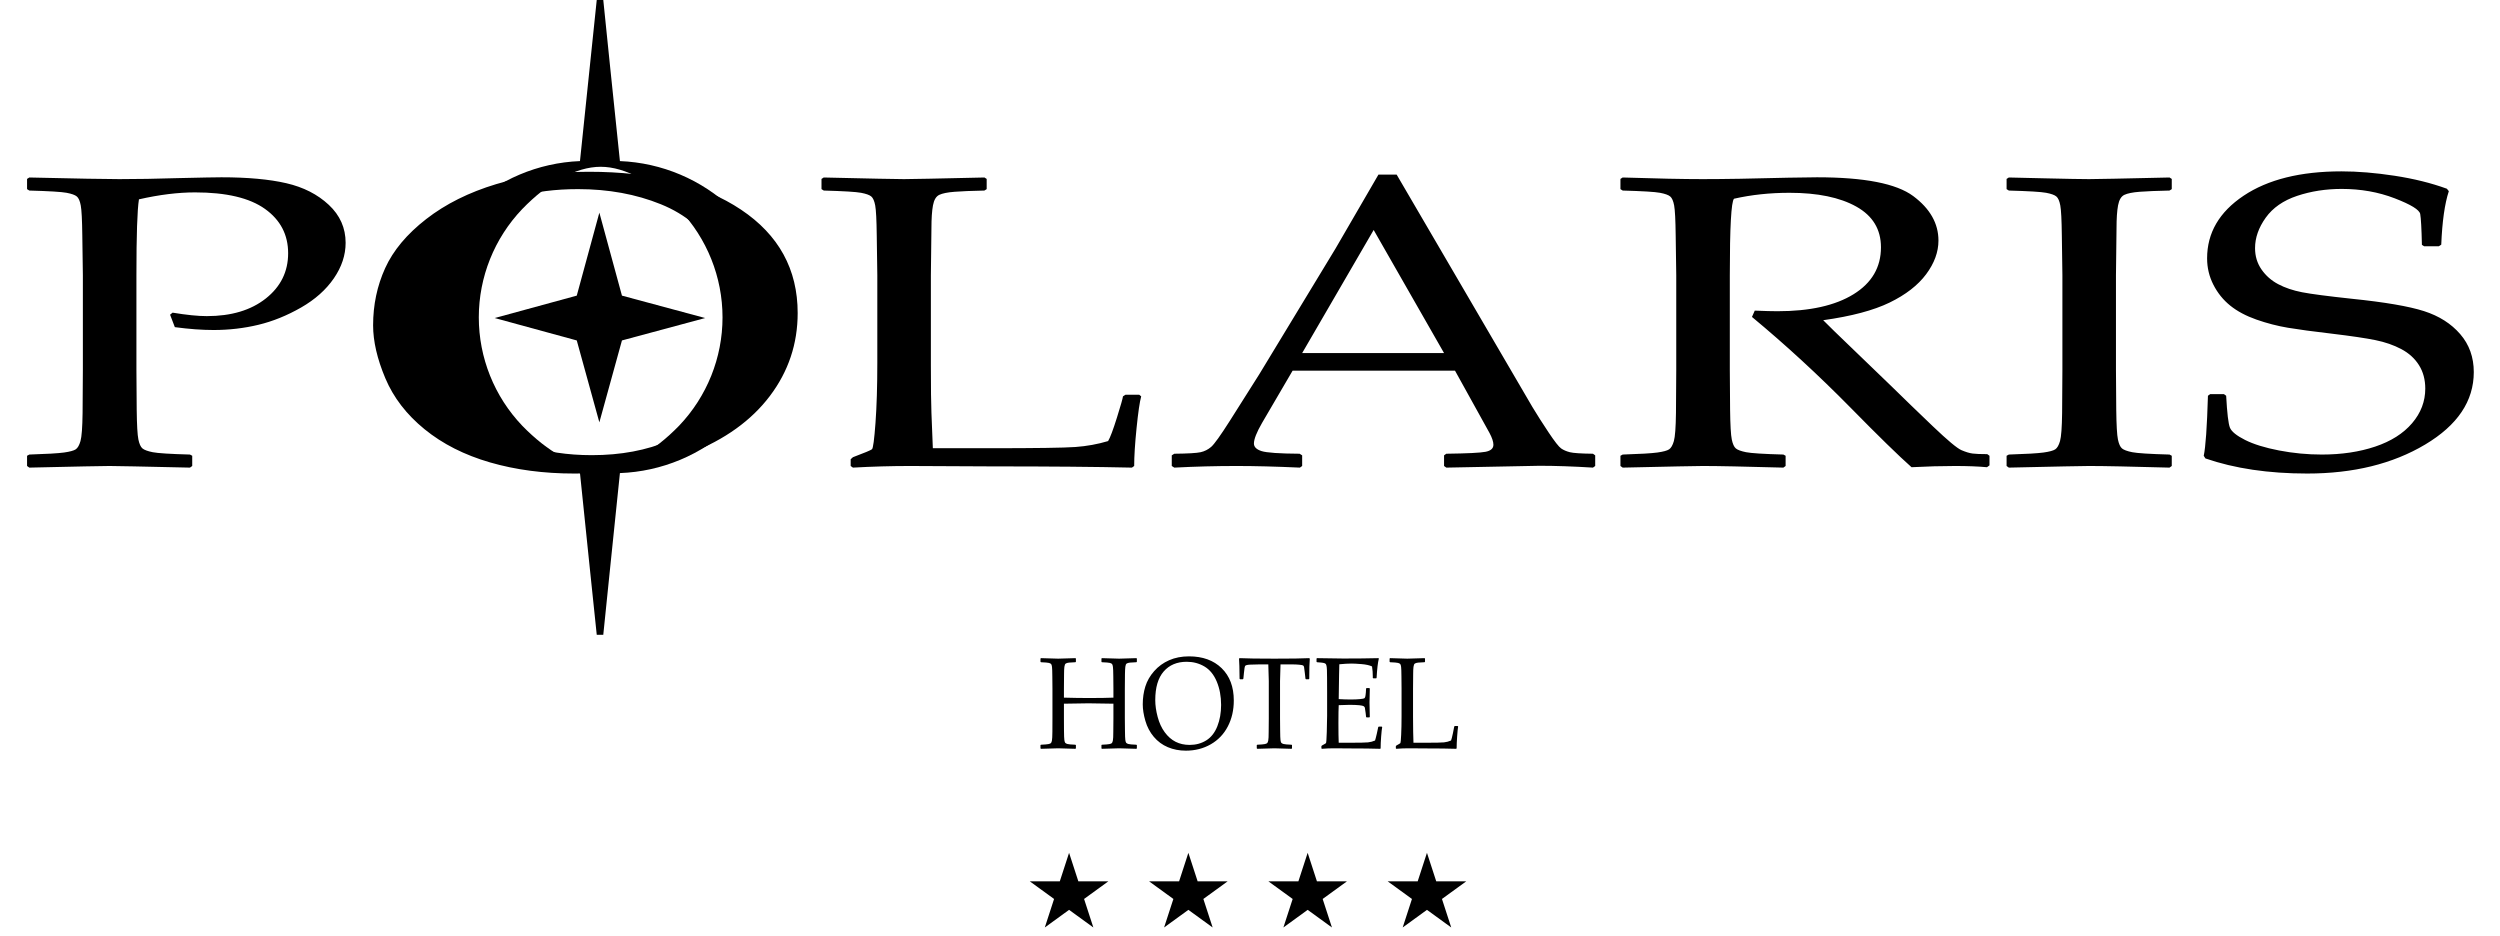
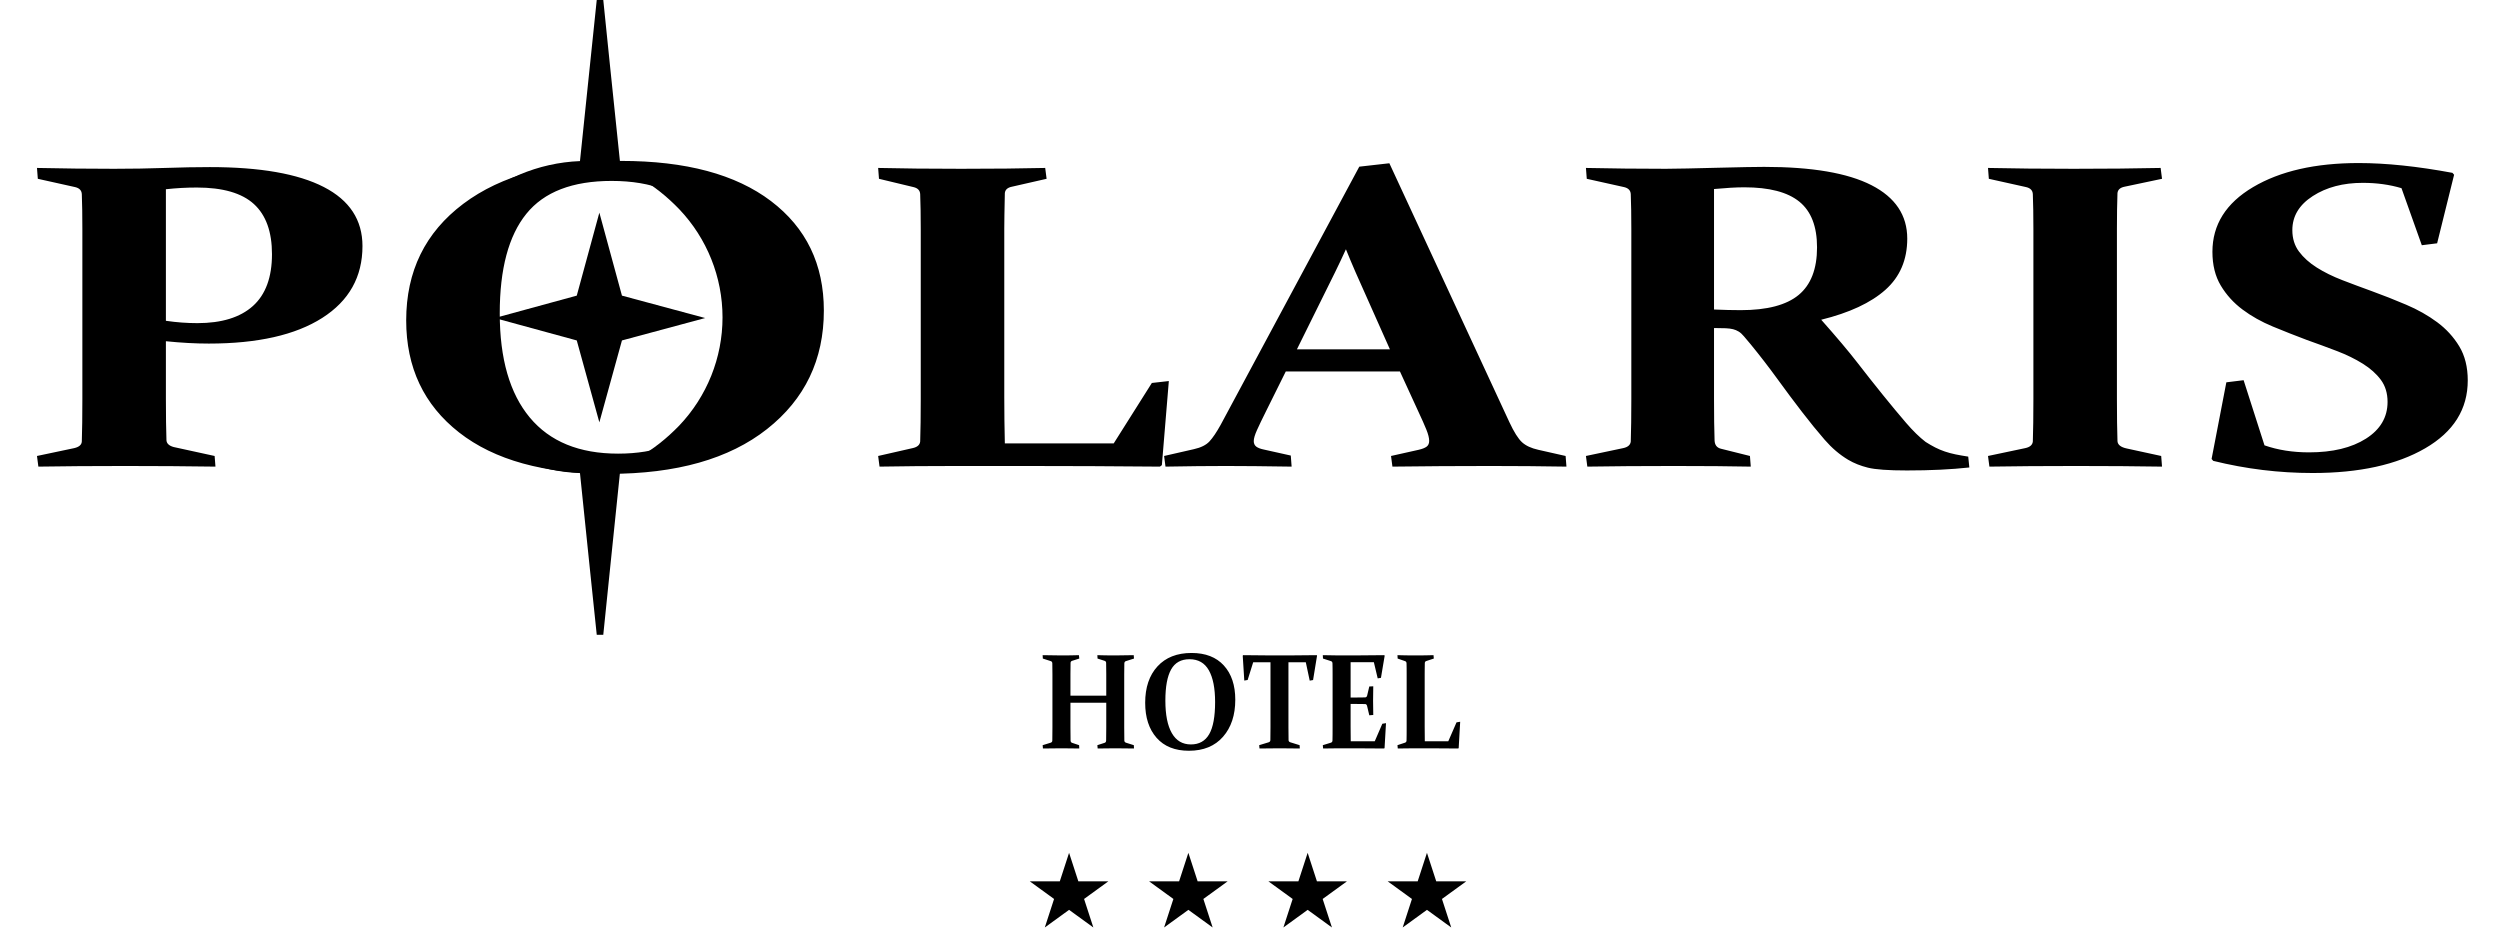
<svg xmlns="http://www.w3.org/2000/svg" width="294" height="110" viewBox="0 0 294 110">
  <g fill="#000">
-     <path d="M3.446 20.873Q11.756 21.065 14.032 21.065Q17.132 21.065 20.99 20.945Q25.079 20.849 26.036 20.849Q30.653 20.849 33.67 21.545Q36.688 22.241 38.666 24.09Q40.645 25.939 40.645 28.556Q40.645 30.717 39.26 32.734Q37.875 34.751 35.402 36.168Q32.928 37.584 30.389 38.196Q27.85 38.809 25.112 38.809Q23.068 38.809 20.561 38.473L20.001 37.008L20.298 36.768Q22.771 37.176 24.321 37.176Q28.641 37.176 31.263 35.099Q33.885 33.022 33.885 29.781Q33.885 26.515 31.164 24.57Q28.443 22.625 22.936 22.625Q19.935 22.625 16.34 23.442Q16.043 25.291 16.043 32.374V43.491L16.076 48.173Q16.109 50.886 16.274 51.679Q16.439 52.471 16.752 52.735Q17.066 52.999 17.956 53.179Q18.847 53.359 22.342 53.455L22.606 53.599V54.8L22.342 54.992Q13.933 54.8 12.877 54.8Q11.756 54.8 3.446 54.992L3.182 54.8V53.599L3.446 53.455Q6.513 53.359 7.535 53.215Q8.557 53.071 8.904 52.843Q9.25 52.615 9.464 51.871Q9.679 51.126 9.712 48.557L9.745 43.491V32.374L9.679 27.692Q9.646 24.954 9.497 24.162Q9.349 23.37 9.036 23.106Q8.722 22.841 7.832 22.673Q6.941 22.505 3.446 22.409L3.182 22.241V21.041Z M43.877 38.256Q43.877 34.655 45.295 31.533Q46.713 28.412 50.126 25.759Q53.54 23.106 58.354 21.653Q63.169 20.2 69.237 20.2Q80.483 20.2 87.144 24.654Q93.806 29.108 93.806 36.816Q93.806 42.242 90.541 46.564Q87.276 50.886 81.192 53.287Q75.107 55.688 67.522 55.688Q62.147 55.688 57.629 54.38Q53.111 53.071 49.929 50.478Q46.746 47.885 45.312 44.475Q43.877 41.066 43.877 38.256ZM50.737 36.672Q50.737 39.601 52.039 42.975Q53.342 46.348 55.931 48.761Q58.519 51.174 61.9 52.351Q65.28 53.527 69.6 53.527Q74.712 53.527 78.702 51.823Q82.692 50.118 84.77 46.528Q86.848 42.939 86.848 38.473Q86.848 33.622 84.473 29.709Q82.099 25.795 77.713 24.018Q73.327 22.241 67.984 22.241Q59.97 22.241 55.353 25.891Q50.737 29.541 50.737 36.672ZM68.347 19.096ZM68.512 56.241Z M96.609 21.041 96.873 20.873Q105.052 21.065 106.305 21.065Q107.426 21.065 115.77 20.873L116.033 21.041V22.241L115.77 22.409Q113.494 22.457 112.257 22.553Q111.021 22.649 110.46 22.914Q109.899 23.178 109.718 24.15Q109.537 25.123 109.537 26.851L109.471 32.374V42.987Q109.471 46.972 109.537 48.557L109.702 52.711H116.429Q124.476 52.711 126.471 52.567Q128.466 52.423 130.313 51.871Q130.676 51.27 131.352 49.109Q132.028 46.948 132.061 46.612L132.358 46.42H133.974L134.204 46.612Q133.941 47.573 133.66 50.334Q133.38 53.095 133.38 54.8L133.116 54.992Q126.85 54.848 116.66 54.848L107.03 54.8Q103.733 54.8 100.303 54.992L100.039 54.8V54.008L100.303 53.768Q102.347 52.999 102.545 52.831Q102.743 52.663 102.958 49.734Q103.172 46.804 103.172 42.674V32.374L103.106 27.692Q103.073 24.954 102.925 24.162Q102.776 23.37 102.463 23.106Q102.15 22.841 101.259 22.673Q100.369 22.505 96.873 22.409L96.609 22.241Z M138.096 54.992 137.799 54.8V53.551L138.096 53.359Q140.503 53.335 141.196 53.179Q141.888 53.023 142.433 52.555Q142.977 52.087 144.626 49.494L148.088 44.019L157.058 29.228Q159.598 24.882 162.104 20.536H164.248L178.329 44.643L180.209 47.861Q181.034 49.229 182.105 50.838Q183.177 52.447 183.589 52.735Q184.002 53.023 184.612 53.179Q185.222 53.335 187.332 53.359L187.596 53.551V54.8L187.332 54.992Q183.837 54.776 181.034 54.776Q175.559 54.896 170.085 54.992L169.821 54.8V53.551L170.085 53.359Q173.778 53.311 174.702 53.131Q175.625 52.951 175.625 52.303Q175.625 51.775 175.163 50.91L171.107 43.587H152.013L148.418 49.734Q147.462 51.39 147.462 52.159Q147.462 52.759 148.352 53.047Q149.243 53.335 152.837 53.359L153.134 53.551V54.8L152.87 54.992Q148.616 54.8 145.417 54.8Q141.789 54.8 138.096 54.992ZM153.134 41.522H169.821L161.543 27.043ZM163.126 19.096ZM162.368 56.241Z M190.564 21.041 190.828 20.873Q196.863 21.065 200.227 21.065Q203.953 21.065 210.285 20.897Q212.627 20.849 213.682 20.849Q222.025 20.849 224.994 23.058Q227.962 25.267 227.962 28.292Q227.962 30.309 226.511 32.254Q225.059 34.199 222.223 35.579Q219.387 36.96 214.408 37.656Q215.331 38.593 217.738 40.898L222.421 45.412Q224.697 47.645 227.302 50.13Q229.907 52.615 230.666 52.939Q231.424 53.263 231.968 53.335Q232.513 53.407 233.7 53.407L233.964 53.599V54.728L233.667 54.944Q232.084 54.8 229.907 54.8Q227.566 54.8 224.796 54.944Q222.52 52.927 217.639 47.957Q211.967 42.194 206.031 37.272L206.361 36.528Q208.076 36.6 209.032 36.6Q214.737 36.6 217.969 34.607Q221.201 32.614 221.201 29.084Q221.201 25.915 218.299 24.294Q215.397 22.673 210.45 22.673Q206.987 22.673 203.92 23.37Q203.426 23.898 203.426 32.374V43.491L203.459 48.173Q203.492 50.886 203.657 51.679Q203.822 52.471 204.135 52.735Q204.448 52.999 205.339 53.179Q206.229 53.359 209.725 53.455L209.988 53.599V54.8L209.725 54.992Q209.56 54.992 203.92 54.848Q201.579 54.8 200.26 54.8Q199.238 54.8 190.828 54.992L190.564 54.8V53.599L190.828 53.455Q193.895 53.359 194.917 53.215Q195.94 53.071 196.286 52.843Q196.632 52.615 196.847 51.871Q197.061 51.126 197.094 48.557L197.127 43.491V32.374L197.061 27.692Q197.028 24.954 196.88 24.162Q196.731 23.37 196.418 23.106Q196.105 22.841 195.214 22.673Q194.324 22.505 190.828 22.409L190.564 22.241Z M236.239 20.873 240.361 20.969Q244.418 21.065 245.671 21.065Q246.792 21.065 255.136 20.873L255.399 21.041V22.241L255.136 22.409Q252.86 22.457 251.623 22.553Q250.387 22.649 249.826 22.914Q249.266 23.178 249.084 24.15Q248.903 25.123 248.903 26.851L248.837 32.374V43.491L248.87 48.173Q248.903 50.886 249.068 51.679Q249.233 52.471 249.546 52.735Q249.859 52.999 250.75 53.179Q251.64 53.359 255.136 53.455L255.399 53.599V54.8L255.136 54.992Q254.971 54.992 249.331 54.848Q246.99 54.8 245.671 54.8Q244.649 54.8 236.239 54.992L235.975 54.8V53.599L236.239 53.455Q239.306 53.359 240.328 53.215Q241.351 53.071 241.697 52.843Q242.043 52.615 242.258 51.871Q242.472 51.126 242.505 48.557L242.538 43.491V32.374L242.472 27.692Q242.439 24.954 242.291 24.162Q242.142 23.37 241.829 23.106Q241.516 22.841 240.625 22.673Q239.735 22.505 236.239 22.409L235.975 22.241V21.041ZM246.133 19.096ZM245.671 56.241Z M259.654 46.54 259.917 46.348H261.533L261.797 46.54Q261.962 49.614 262.242 50.298Q262.523 50.982 264.023 51.739Q265.524 52.495 268.014 52.975Q270.504 53.455 273.043 53.455Q276.539 53.455 279.325 52.519Q282.112 51.583 283.662 49.77Q285.212 47.957 285.212 45.7Q285.212 44.115 284.47 42.939Q283.728 41.762 282.392 41.054Q281.057 40.345 279.342 39.997Q277.627 39.649 274.23 39.241Q270.932 38.857 269.069 38.545Q267.206 38.232 265.359 37.584Q263.512 36.936 262.275 35.939Q261.039 34.943 260.297 33.49Q259.555 32.038 259.555 30.381Q259.555 25.891 263.842 23.022Q268.129 20.152 275.351 20.152Q278.22 20.152 281.601 20.668Q284.981 21.185 287.751 22.193L287.982 22.481Q287.256 24.69 287.092 28.772L286.795 28.964H285.08L284.816 28.796Q284.75 25.915 284.618 25.171Q284.486 24.426 281.617 23.322Q278.748 22.217 275.384 22.217Q272.581 22.217 270.141 23.034Q267.7 23.85 266.447 25.603Q265.194 27.356 265.194 29.18Q265.194 30.597 265.953 31.689Q266.711 32.782 267.915 33.418Q269.118 34.055 270.718 34.367Q272.317 34.679 276.572 35.135Q282.409 35.735 285.063 36.588Q287.718 37.44 289.318 39.289Q290.917 41.138 290.917 43.755Q290.917 48.869 285.195 52.279Q279.474 55.688 271.328 55.688Q264.501 55.688 259.357 53.912L259.159 53.599Q259.489 52.087 259.654 46.54Z" />
-     <path d="M122.417 77.398Q124.22 77.458 124.44 77.458Q124.673 77.458 126.469 77.398L126.526 77.45V77.825L126.469 77.878Q125.981 77.893 125.716 77.923Q125.451 77.953 125.331 78.035Q125.21 78.118 125.171 78.422Q125.133 78.726 125.133 79.266L125.118 80.992V82.042Q126.667 82.087 128.053 82.087Q129.948 82.087 130.938 82.042V80.992L130.924 79.529Q130.917 78.673 130.881 78.426Q130.846 78.178 130.782 78.095Q130.719 78.013 130.528 77.96Q130.337 77.908 129.58 77.878L129.531 77.825V77.45L129.58 77.398Q131.39 77.458 131.61 77.458Q131.85 77.458 133.639 77.398L133.696 77.45V77.825L133.639 77.878Q133.144 77.893 132.879 77.923Q132.614 77.953 132.494 78.035Q132.373 78.118 132.338 78.422Q132.303 78.726 132.296 79.266L132.281 80.992V84.466L132.296 85.929Q132.303 86.777 132.338 87.025Q132.373 87.272 132.441 87.355Q132.508 87.437 132.695 87.494Q132.882 87.55 133.639 87.58L133.696 87.625V88.0L133.639 88.06Q131.829 88.0 131.61 88.0Q131.383 88.0 129.58 88.06L129.531 88.0V87.625L129.58 87.58Q130.245 87.55 130.464 87.505Q130.683 87.46 130.754 87.388Q130.825 87.317 130.874 87.085Q130.924 86.852 130.924 86.049L130.938 84.466V82.755Q128.845 82.71 128.003 82.71Q127.141 82.71 125.118 82.755V84.466L125.125 85.929Q125.133 86.777 125.168 87.025Q125.203 87.272 125.27 87.355Q125.338 87.437 125.528 87.494Q125.719 87.55 126.469 87.58L126.526 87.625V88.0L126.469 88.06Q124.666 88.0 124.44 88.0Q124.22 88.0 122.417 88.06L122.361 88.0V87.625L122.417 87.58Q123.075 87.55 123.294 87.505Q123.513 87.46 123.587 87.388Q123.662 87.317 123.708 87.085Q123.754 86.852 123.761 86.049L123.768 84.466V80.992L123.754 79.529Q123.747 78.673 123.715 78.426Q123.683 78.178 123.616 78.095Q123.549 78.013 123.358 77.96Q123.167 77.908 122.417 77.878L122.361 77.825V77.45Z M134.389 82.83Q134.389 81.705 134.693 80.729Q134.997 79.754 135.729 78.925Q136.46 78.095 137.493 77.642Q138.525 77.188 139.826 77.188Q142.238 77.188 143.666 78.579Q145.094 79.971 145.094 82.38Q145.094 84.076 144.394 85.426Q143.694 86.777 142.39 87.527Q141.085 88.278 139.459 88.278Q138.306 88.278 137.337 87.869Q136.369 87.46 135.686 86.649Q135.004 85.839 134.696 84.774Q134.389 83.708 134.389 82.83ZM135.859 82.335Q135.859 83.25 136.139 84.305Q136.418 85.359 136.973 86.113Q137.528 86.867 138.253 87.235Q138.978 87.602 139.904 87.602Q141 87.602 141.856 87.07Q142.711 86.537 143.157 85.415Q143.602 84.293 143.602 82.898Q143.602 81.382 143.093 80.159Q142.584 78.936 141.644 78.381Q140.703 77.825 139.558 77.825Q137.839 77.825 136.849 78.966Q135.859 80.106 135.859 82.335ZM139.635 76.842ZM139.671 88.45Z M153.969 77.398 154.032 77.465Q153.969 78.141 153.969 79.821L153.912 79.881H153.58L153.523 79.814L153.445 79.123Q153.389 78.568 153.357 78.444Q153.325 78.321 153.254 78.264Q153.184 78.208 152.795 78.171Q152.406 78.133 151.925 78.133H150.589Q150.532 79.829 150.532 80.091V84.466L150.546 85.929Q150.553 86.777 150.585 87.028Q150.617 87.28 150.684 87.358Q150.751 87.437 150.942 87.494Q151.133 87.55 151.89 87.58L151.939 87.625V88.0L151.89 88.06Q150.079 88.0 149.867 88.0Q149.641 88.0 147.852 88.06L147.796 88.0V87.625L147.852 87.58Q148.517 87.55 148.732 87.505Q148.948 87.46 149.022 87.388Q149.097 87.317 149.146 87.085Q149.196 86.852 149.196 86.049L149.21 84.466V80.091Q149.21 79.971 149.153 78.133H148.1Q147.449 78.133 146.975 78.163Q146.501 78.193 146.427 78.317Q146.353 78.441 146.289 79.123L146.219 79.814L146.155 79.881H145.83L145.773 79.821Q145.759 78.013 145.71 77.465L145.773 77.398Q147.004 77.458 149.867 77.458Q152.788 77.458 153.969 77.398Z M154.824 77.45 154.881 77.398Q157.306 77.443 157.985 77.443Q160.304 77.443 162.115 77.398L162.15 77.45Q161.973 78.171 161.888 79.709L161.846 79.769H161.499L161.436 79.709Q161.443 79.641 161.443 79.589Q161.443 78.951 161.351 78.373Q160.905 78.163 160.117 78.099Q159.329 78.035 158.933 78.035Q158.374 78.035 157.504 78.118L157.476 79.319L157.455 80.692L157.433 82.215Q158.197 82.26 158.841 82.26Q159.491 82.26 159.93 82.215Q160.368 82.17 160.442 82.121Q160.516 82.072 160.555 81.933Q160.594 81.795 160.623 81.442L160.651 80.977L160.707 80.917H161.033L161.089 80.977Q161.075 81.795 161.054 82.62L161.089 84.308L161.033 84.368H160.707L160.651 84.308L160.601 83.858Q160.538 83.333 160.509 83.232Q160.481 83.13 160.379 83.055Q160.276 82.98 159.852 82.935Q159.428 82.89 158.685 82.89Q158.275 82.89 157.433 82.928Q157.398 83.558 157.398 85.029Q157.398 86.604 157.433 87.347H158.735Q160.453 87.347 160.884 87.302Q161.316 87.257 161.704 87.085Q161.768 86.912 161.913 86.285Q162.058 85.659 162.079 85.501L162.15 85.449H162.489L162.546 85.501Q162.482 85.824 162.422 86.627Q162.362 87.43 162.362 88.0L162.313 88.06Q160.962 88.015 158.777 88.015L156.854 88.0Q156.182 88.0 155.454 88.06L155.397 88.0V87.752L155.454 87.677Q155.871 87.452 155.931 87.396Q155.991 87.34 156.03 86.083Q156.069 84.826 156.069 84.166V81.412L156.062 79.709Q156.062 79.153 156.048 78.805Q156.033 78.456 155.998 78.306Q155.963 78.156 155.917 78.095Q155.871 78.035 155.768 77.994Q155.666 77.953 155.418 77.923L154.881 77.878L154.824 77.825ZM158.862 76.842ZM158.834 88.45Z M163.416 77.45 163.472 77.398Q165.226 77.458 165.495 77.458Q165.735 77.458 167.524 77.398L167.581 77.45V77.825L167.524 77.878Q167.036 77.893 166.771 77.923Q166.506 77.953 166.386 78.035Q166.265 78.118 166.226 78.422Q166.188 78.726 166.188 79.266L166.173 80.992V84.308Q166.173 85.554 166.188 86.049L166.223 87.347H167.665Q169.391 87.347 169.819 87.302Q170.246 87.257 170.642 87.085Q170.72 86.897 170.865 86.222Q171.01 85.546 171.017 85.441L171.081 85.381H171.427L171.477 85.441Q171.42 85.741 171.36 86.604Q171.3 87.467 171.3 88.0L171.243 88.06Q169.9 88.015 167.715 88.015L165.65 88.0Q164.943 88.0 164.208 88.06L164.151 88.0V87.752L164.208 87.677Q164.646 87.437 164.688 87.385Q164.731 87.332 164.777 86.417Q164.823 85.501 164.823 84.211V80.992L164.809 79.529Q164.802 78.673 164.77 78.426Q164.738 78.178 164.671 78.095Q164.604 78.013 164.413 77.96Q164.222 77.908 163.472 77.878L163.416 77.825Z" />
+     <path d="M19.509 37.726Q21.376 38.001 23.21 38.001Q27.499 38.001 29.742 35.986Q31.985 33.97 31.985 29.89Q31.985 25.934 29.857 23.994Q27.728 22.053 23.144 22.053Q21.343 22.053 19.509 22.254ZM19.509 46.939Q19.509 48.441 19.526 49.63Q19.542 50.819 19.575 51.771Q19.608 52.347 20.426 52.572L25.24 53.623L25.338 54.875Q20.263 54.8 14.729 54.8Q8.998 54.8 4.512 54.875L4.349 53.623L8.737 52.697Q9.588 52.497 9.621 51.921Q9.653 50.919 9.67 49.68Q9.686 48.441 9.686 46.939V26.985Q9.686 25.734 9.67 24.707Q9.653 23.681 9.621 22.83Q9.588 22.179 8.835 22.003L4.447 21.027L4.349 19.75Q8.933 19.85 13.419 19.85Q16.497 19.85 19.395 19.75Q22.293 19.65 24.683 19.65Q33.524 19.65 38.076 21.991Q42.627 24.332 42.627 28.938Q42.627 34.371 37.895 37.388Q33.164 40.405 24.552 40.405Q22.227 40.405 19.509 40.129Z M58.77 36.85Q58.77 44.861 62.306 49.104Q65.843 53.348 72.686 53.348Q79.432 53.348 82.657 49.492Q85.882 45.637 85.882 37.375Q85.882 29.614 82.477 25.446Q79.072 21.277 71.933 21.277Q65.024 21.277 61.897 25.145Q58.77 29.013 58.77 36.85ZM96.885 36.524Q96.885 45.186 90.205 50.456Q83.525 55.726 71.606 55.726Q60.211 55.726 53.989 50.857Q47.768 45.987 47.768 37.676Q47.768 29.013 54.481 23.969Q61.193 18.924 73.047 18.924Q84.442 18.924 90.663 23.643Q96.885 28.362 96.885 36.524Z M118.103 26.885V46.688Q118.103 49.442 118.169 52.146H130.972L135.458 45.036L137.455 44.811L136.636 54.7L136.407 54.875Q128.319 54.8 120.592 54.8H112.471Q107.592 54.8 103.433 54.875L103.27 53.623L107.33 52.697Q108.149 52.522 108.214 51.921Q108.247 50.919 108.263 49.68Q108.28 48.441 108.28 46.939V26.985Q108.28 25.734 108.263 24.707Q108.247 23.681 108.214 22.83Q108.181 22.179 107.428 22.003L103.368 21.027L103.27 19.75Q107.494 19.85 113.028 19.85Q118.725 19.85 122.916 19.75L123.08 21.027L119.02 21.953Q118.234 22.104 118.169 22.704Q118.136 23.606 118.119 25.271Q118.103 26.935 118.103 26.885Z M151.208 43.684 148.883 48.366Q148.195 49.743 147.819 50.582Q147.442 51.42 147.442 51.871Q147.442 52.296 147.737 52.522Q148.031 52.747 148.654 52.872L151.797 53.573L151.895 54.875Q147.147 54.8 144.168 54.8Q141.057 54.8 137.062 54.875L136.898 53.623L140.402 52.822Q141.646 52.547 142.236 51.908Q142.825 51.27 143.545 49.968L159.852 19.6L163.389 19.199L177.501 49.643Q178.32 51.395 178.991 52.009Q179.663 52.622 180.907 52.897L184.116 53.623L184.214 54.875Q179.794 54.8 175.308 54.8Q169.381 54.8 163.749 54.875L163.585 53.623L166.827 52.897Q167.482 52.747 167.776 52.522Q168.071 52.296 168.071 51.846Q168.071 51.345 167.744 50.531Q167.416 49.718 166.794 48.391L164.633 43.684ZM158.28 29.314Q157.691 30.616 157.003 32.018L152.517 41.081H163.454L159.427 32.043Q158.804 30.616 158.28 29.314Z M201.569 46.939Q201.569 48.441 201.585 49.63Q201.601 50.819 201.634 51.796Q201.667 52.597 202.387 52.772L205.793 53.623L205.891 54.875Q202.256 54.8 196.886 54.8Q191.156 54.8 186.67 54.875L186.506 53.623L190.894 52.697Q191.713 52.522 191.778 51.921Q191.811 50.919 191.827 49.68Q191.844 48.441 191.844 46.939V26.985Q191.844 25.734 191.827 24.707Q191.811 23.681 191.778 22.83Q191.745 22.179 190.992 22.003L186.604 21.027L186.506 19.75Q191.09 19.85 195.904 19.85Q196.919 19.85 198.425 19.813Q199.931 19.775 202.093 19.725Q204.057 19.675 205.383 19.65Q206.71 19.625 207.463 19.625Q215.878 19.625 220.086 21.778Q224.293 23.931 224.293 28.062Q224.293 31.792 221.723 34.083Q219.152 36.374 214.175 37.601Q216.926 40.705 218.416 42.633Q219.906 44.56 221.412 46.426Q222.918 48.291 224.146 49.718Q225.374 51.145 226.454 51.971Q227.044 52.347 227.584 52.622Q228.124 52.897 228.714 53.098Q229.303 53.298 229.974 53.436Q230.646 53.573 231.464 53.698L231.595 54.975Q228.386 55.326 224.261 55.326Q220.986 55.326 219.676 55Q218.367 54.675 217.351 54.074Q215.845 53.173 214.585 51.721Q213.324 50.269 211.916 48.441Q210.508 46.613 209.018 44.56Q207.528 42.508 205.891 40.505Q205.4 39.929 205.089 39.553Q204.778 39.178 204.467 38.99Q204.155 38.802 203.812 38.715Q203.468 38.627 202.944 38.602L201.569 38.577ZM201.569 36.399Q203.304 36.474 204.712 36.474Q209.362 36.474 211.523 34.684Q213.684 32.894 213.684 29.088Q213.684 25.408 211.605 23.718Q209.526 22.028 205.138 22.028Q204.385 22.028 203.517 22.079Q202.649 22.129 201.569 22.229Z M248.95 46.939Q248.95 48.441 248.966 49.668Q248.983 50.894 249.015 51.871Q249.048 52.522 250.129 52.747L254.156 53.623L254.254 54.875Q249.703 54.8 244.169 54.8Q238.439 54.8 233.953 54.875L233.789 53.623L238.177 52.697Q238.996 52.522 239.061 51.921Q239.094 50.919 239.11 49.68Q239.127 48.441 239.127 46.939V26.985Q239.127 25.734 239.11 24.707Q239.094 23.681 239.061 22.83Q239.028 22.179 238.275 22.003L233.887 21.027L233.789 19.75Q238.341 19.85 243.874 19.85Q249.572 19.85 254.091 19.75L254.254 21.027L249.867 21.953Q249.081 22.104 249.015 22.704Q248.983 23.606 248.966 24.645Q248.95 25.684 248.95 26.885Z M282.415 22.129Q280.319 21.503 277.863 21.503Q274.392 21.503 271.986 23.055Q269.579 24.607 269.579 27.061Q269.579 28.538 270.365 29.589Q271.151 30.641 272.46 31.467Q273.77 32.293 275.457 32.944Q277.143 33.595 278.944 34.246Q280.941 34.972 282.971 35.836Q285.002 36.699 286.606 37.888Q288.21 39.078 289.209 40.73Q290.208 42.382 290.208 44.736Q290.208 49.818 285.198 52.722Q280.188 55.626 271.969 55.626Q266.042 55.626 260.279 54.199L260.083 53.974L261.818 44.961L263.849 44.711L266.304 52.372Q268.662 53.198 271.544 53.198Q275.702 53.198 278.24 51.583Q280.777 49.968 280.777 47.264Q280.777 45.737 279.992 44.673Q279.206 43.609 277.863 42.77Q276.521 41.932 274.818 41.281Q273.115 40.63 271.282 39.979Q269.284 39.228 267.287 38.402Q265.289 37.576 263.718 36.399Q262.146 35.222 261.164 33.582Q260.181 31.943 260.181 29.614Q260.181 24.832 264.962 22.003Q269.743 19.174 277.372 19.174Q282.218 19.174 288.407 20.326L288.603 20.551L286.606 28.613L284.805 28.838Z" />
+     <path d="M125.885 82.641V85.543Q125.885 86.467 125.899 87.085Q125.906 87.304 126.083 87.358L126.903 87.632L126.924 88.023Q126.048 88.0 124.854 88.0Q123.632 88.0 122.65 88.023L122.615 87.632L123.561 87.343Q123.745 87.28 123.752 87.1Q123.766 86.467 123.766 85.543V79.308Q123.766 78.526 123.752 78.009Q123.745 77.806 123.582 77.751L122.636 77.446L122.615 77.047Q123.596 77.078 124.79 77.078Q126.019 77.078 126.881 77.047L126.924 77.446L126.083 77.712Q125.906 77.767 125.899 77.954Q125.885 78.518 125.885 79.277V81.812H130.096V79.277Q130.096 78.518 130.081 77.954Q130.074 77.767 129.898 77.712L129.071 77.446L129.05 77.047Q129.947 77.078 131.169 77.078Q132.363 77.078 133.324 77.047L133.359 77.446L132.398 77.751Q132.236 77.806 132.222 78.009Q132.208 78.526 132.208 79.308V85.543Q132.208 86.467 132.222 87.1Q132.236 87.28 132.42 87.343L133.338 87.632L133.359 88.023Q132.349 88.0 131.127 88.0Q129.933 88.0 129.085 88.023L129.05 87.632L129.898 87.358Q130.074 87.304 130.081 87.085Q130.096 86.467 130.096 85.543V82.641Z M137.047 82.39Q137.047 84.894 137.81 86.22Q138.572 87.546 140.049 87.546Q141.504 87.546 142.2 86.341Q142.896 85.137 142.896 82.555Q142.896 80.129 142.161 78.827Q141.426 77.524 139.886 77.524Q138.396 77.524 137.721 78.733Q137.047 79.942 137.047 82.39ZM145.269 82.289Q145.269 84.996 143.828 86.643Q142.387 88.289 139.816 88.289Q137.357 88.289 136.015 86.768Q134.673 85.246 134.673 82.649Q134.673 79.942 136.121 78.365Q137.569 76.789 140.127 76.789Q142.585 76.789 143.927 78.264Q145.269 79.738 145.269 82.289Z M150.49 88.0Q149.246 88.0 148.116 88.023L148.081 87.632L149.211 87.288Q149.388 87.225 149.395 87.038Q149.409 86.451 149.409 85.528V77.884H147.374L146.724 79.965L146.329 80.036L146.145 77.11L146.195 77.047Q147.932 77.078 149.522 77.078H151.493Q153.082 77.078 154.841 77.047L154.884 77.11L154.417 79.973L154.022 80.043L153.563 77.884H151.521V85.528Q151.521 86.451 151.535 87.038Q151.542 87.225 151.726 87.288L152.835 87.632L152.856 88.023Q151.684 88.0 150.49 88.0Z M157.441 77.078H159.228Q160.945 77.078 162.788 77.047L162.838 77.11L162.4 79.715L162.018 79.777L161.566 77.876H158.832V82.031H159.214Q159.828 82.031 160.535 82.015Q160.719 82.007 160.775 81.804L161.029 80.732L161.496 80.708Q161.474 81.843 161.474 82.406Q161.474 82.954 161.496 84.08L161.029 84.119L160.768 83.016Q160.712 82.805 160.549 82.797Q159.828 82.782 159.207 82.782H158.832V85.465Q158.832 86.326 158.847 87.171H161.672L162.562 85.113L162.993 85.043L162.824 87.969L162.774 88.023Q161.015 88.0 159.348 88.0H157.476Q156.565 88.0 155.597 88.023L155.562 87.632L156.508 87.343Q156.685 87.288 156.699 87.1Q156.706 86.787 156.71 86.4Q156.713 86.013 156.713 85.543V79.308Q156.713 78.917 156.71 78.596Q156.706 78.275 156.699 78.009Q156.692 77.806 156.53 77.751L155.583 77.446L155.562 77.047Q156.551 77.078 157.441 77.078Z M167.543 79.277V85.465Q167.543 86.326 167.557 87.171H170.319L171.287 84.949L171.717 84.878L171.541 87.969L171.491 88.023Q169.747 88.0 168.079 88.0H166.327Q165.275 88.0 164.378 88.023L164.342 87.632L165.218 87.343Q165.395 87.288 165.409 87.1Q165.416 86.787 165.42 86.4Q165.423 86.013 165.423 85.543V79.308Q165.423 78.917 165.42 78.596Q165.416 78.275 165.409 78.009Q165.402 77.806 165.24 77.751L164.364 77.446L164.342 77.047Q165.254 77.078 166.448 77.078Q167.677 77.078 168.581 77.047L168.616 77.446L167.74 77.735Q167.571 77.782 167.557 77.97Q167.55 78.252 167.546 78.772Q167.543 79.292 167.543 79.277Z" />
    <path d="M125.723 100.291L126.813 103.645H130.342L127.487 105.718L128.578 109.071L125.723 106.998L122.869 109.071L123.959 105.718L121.104 103.645H124.633L125.723 100.291Z" />
    <path d="M139.752 100.291L140.842 103.645H144.371L141.516 105.718L142.607 109.071L139.752 106.998L136.898 109.071L137.988 105.718L135.133 103.645H138.662L139.752 100.291Z" />
    <path d="M153.781 100.291L154.871 103.645H158.4L155.545 105.718L156.636 109.071L153.781 106.998L150.927 109.071L152.017 105.718L149.163 103.645H152.691L153.781 100.291Z" />
    <path d="M167.81 100.291L168.901 103.645H172.429L169.574 105.718L170.665 109.071L167.81 106.998L164.956 109.071L166.046 105.718L163.192 103.645H166.72L167.81 100.291Z" />
  </g>
  <g transform="translate(4.355 0)">
    <path fill-rule="evenodd" d="M 68.786,34.766 L 66.129,25.008 L 63.472,34.766 L 53.824,37.401 L 63.472,40.036 L 66.129,49.668 L 68.786,40.036 L 78.575,37.401 L 68.786,34.766 M 66.591,0.0 L 67.388,7.792 L 68.548,18.944 C 73.474,19.141 78.158,21.124 81.721,24.52 C 85.032,27.966 86.879,32.553 86.879,37.324 C 86.879,42.095 85.032,46.682 81.721,50.128 C 78.144,53.495 73.464,55.451 68.548,55.635 L 67.388,66.87 L 66.591,74.649 L 65.822,74.649 L 65.01,66.87 L 63.85,55.635 C 58.933,55.458 54.25,53.5 50.677,50.128 C 47.373,46.679 45.53,42.093 45.53,37.324 C 45.53,32.555 47.373,27.97 50.677,24.52 C 54.24,21.124 58.924,19.141 63.85,18.944 L 65.01,7.792 L 65.822,0.0 L 66.591,0.0 M 75.512,24.59 C 72.534,21.509 69.219,19.614 66.283,19.614 C 63.346,19.614 60.032,21.509 57.054,24.59 C 53.778,28.026 51.952,32.584 51.952,37.324 C 51.952,42.064 53.778,46.623 57.054,50.059 C 60.032,53.125 63.346,55.035 66.283,55.035 C 69.219,55.035 72.534,53.125 75.512,50.059 C 78.787,46.623 80.614,42.064 80.614,37.324 C 80.614,32.584 78.787,28.026 75.512,24.59" />
  </g>
</svg>
